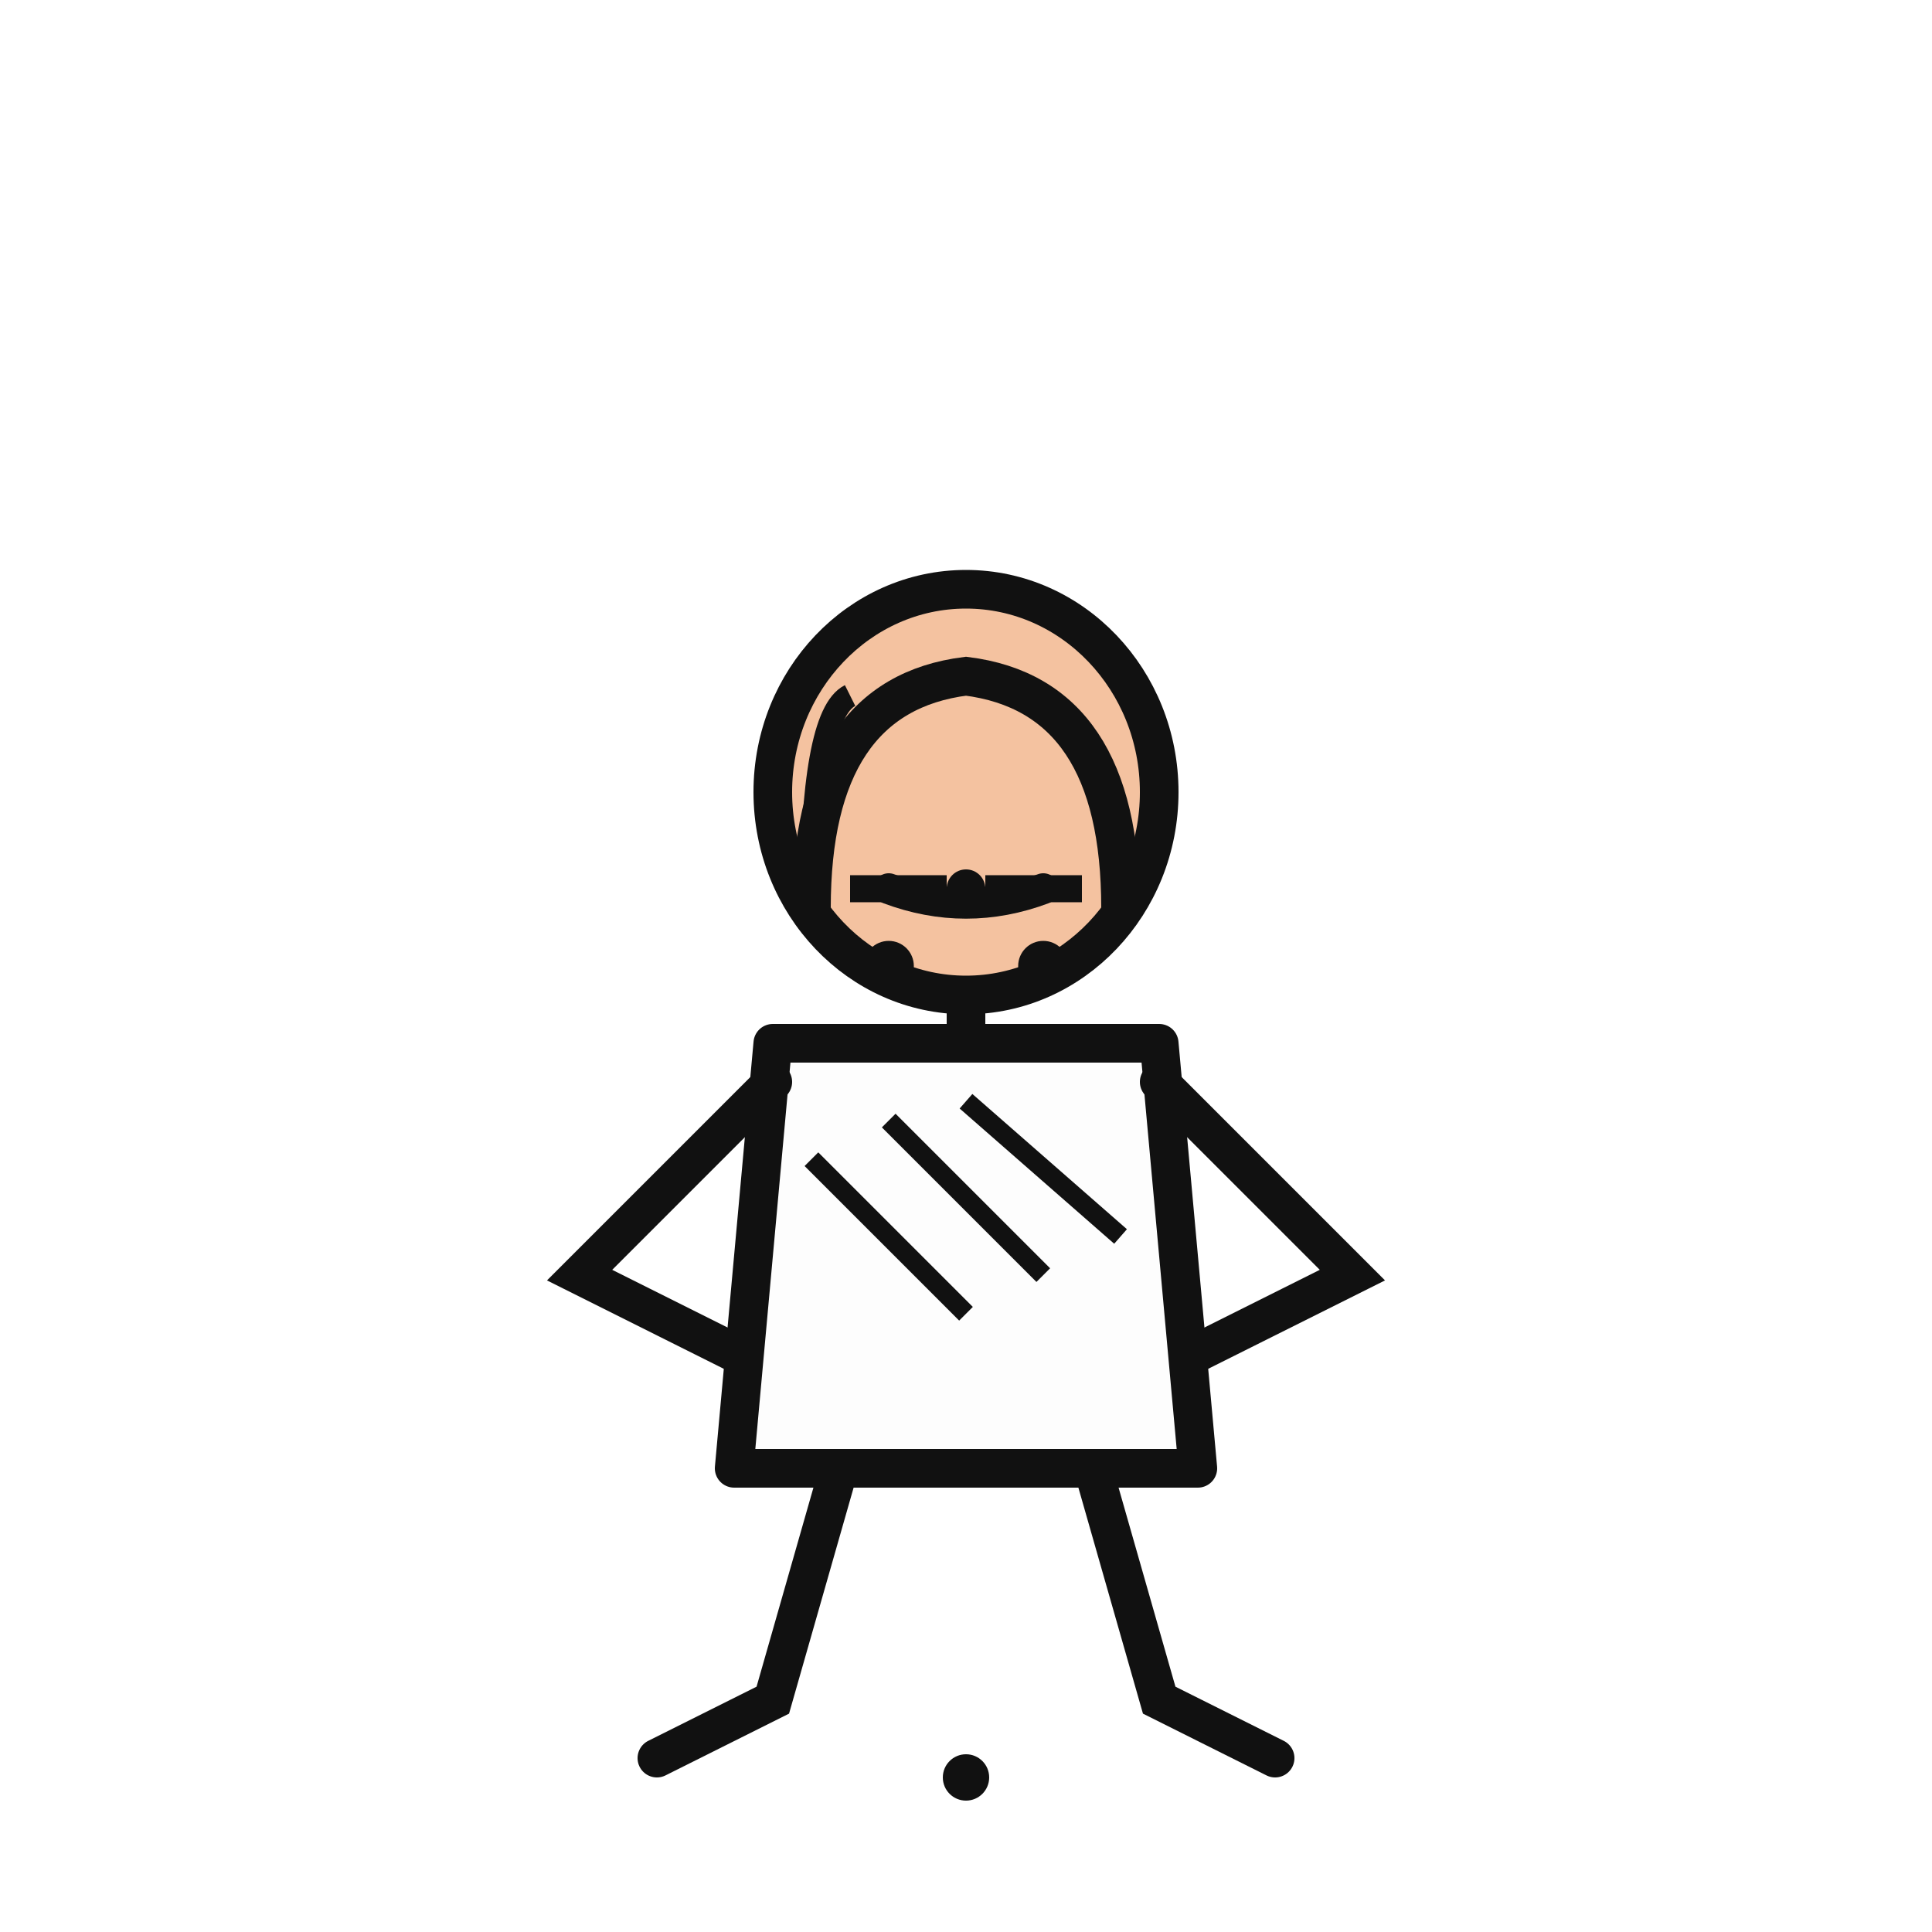
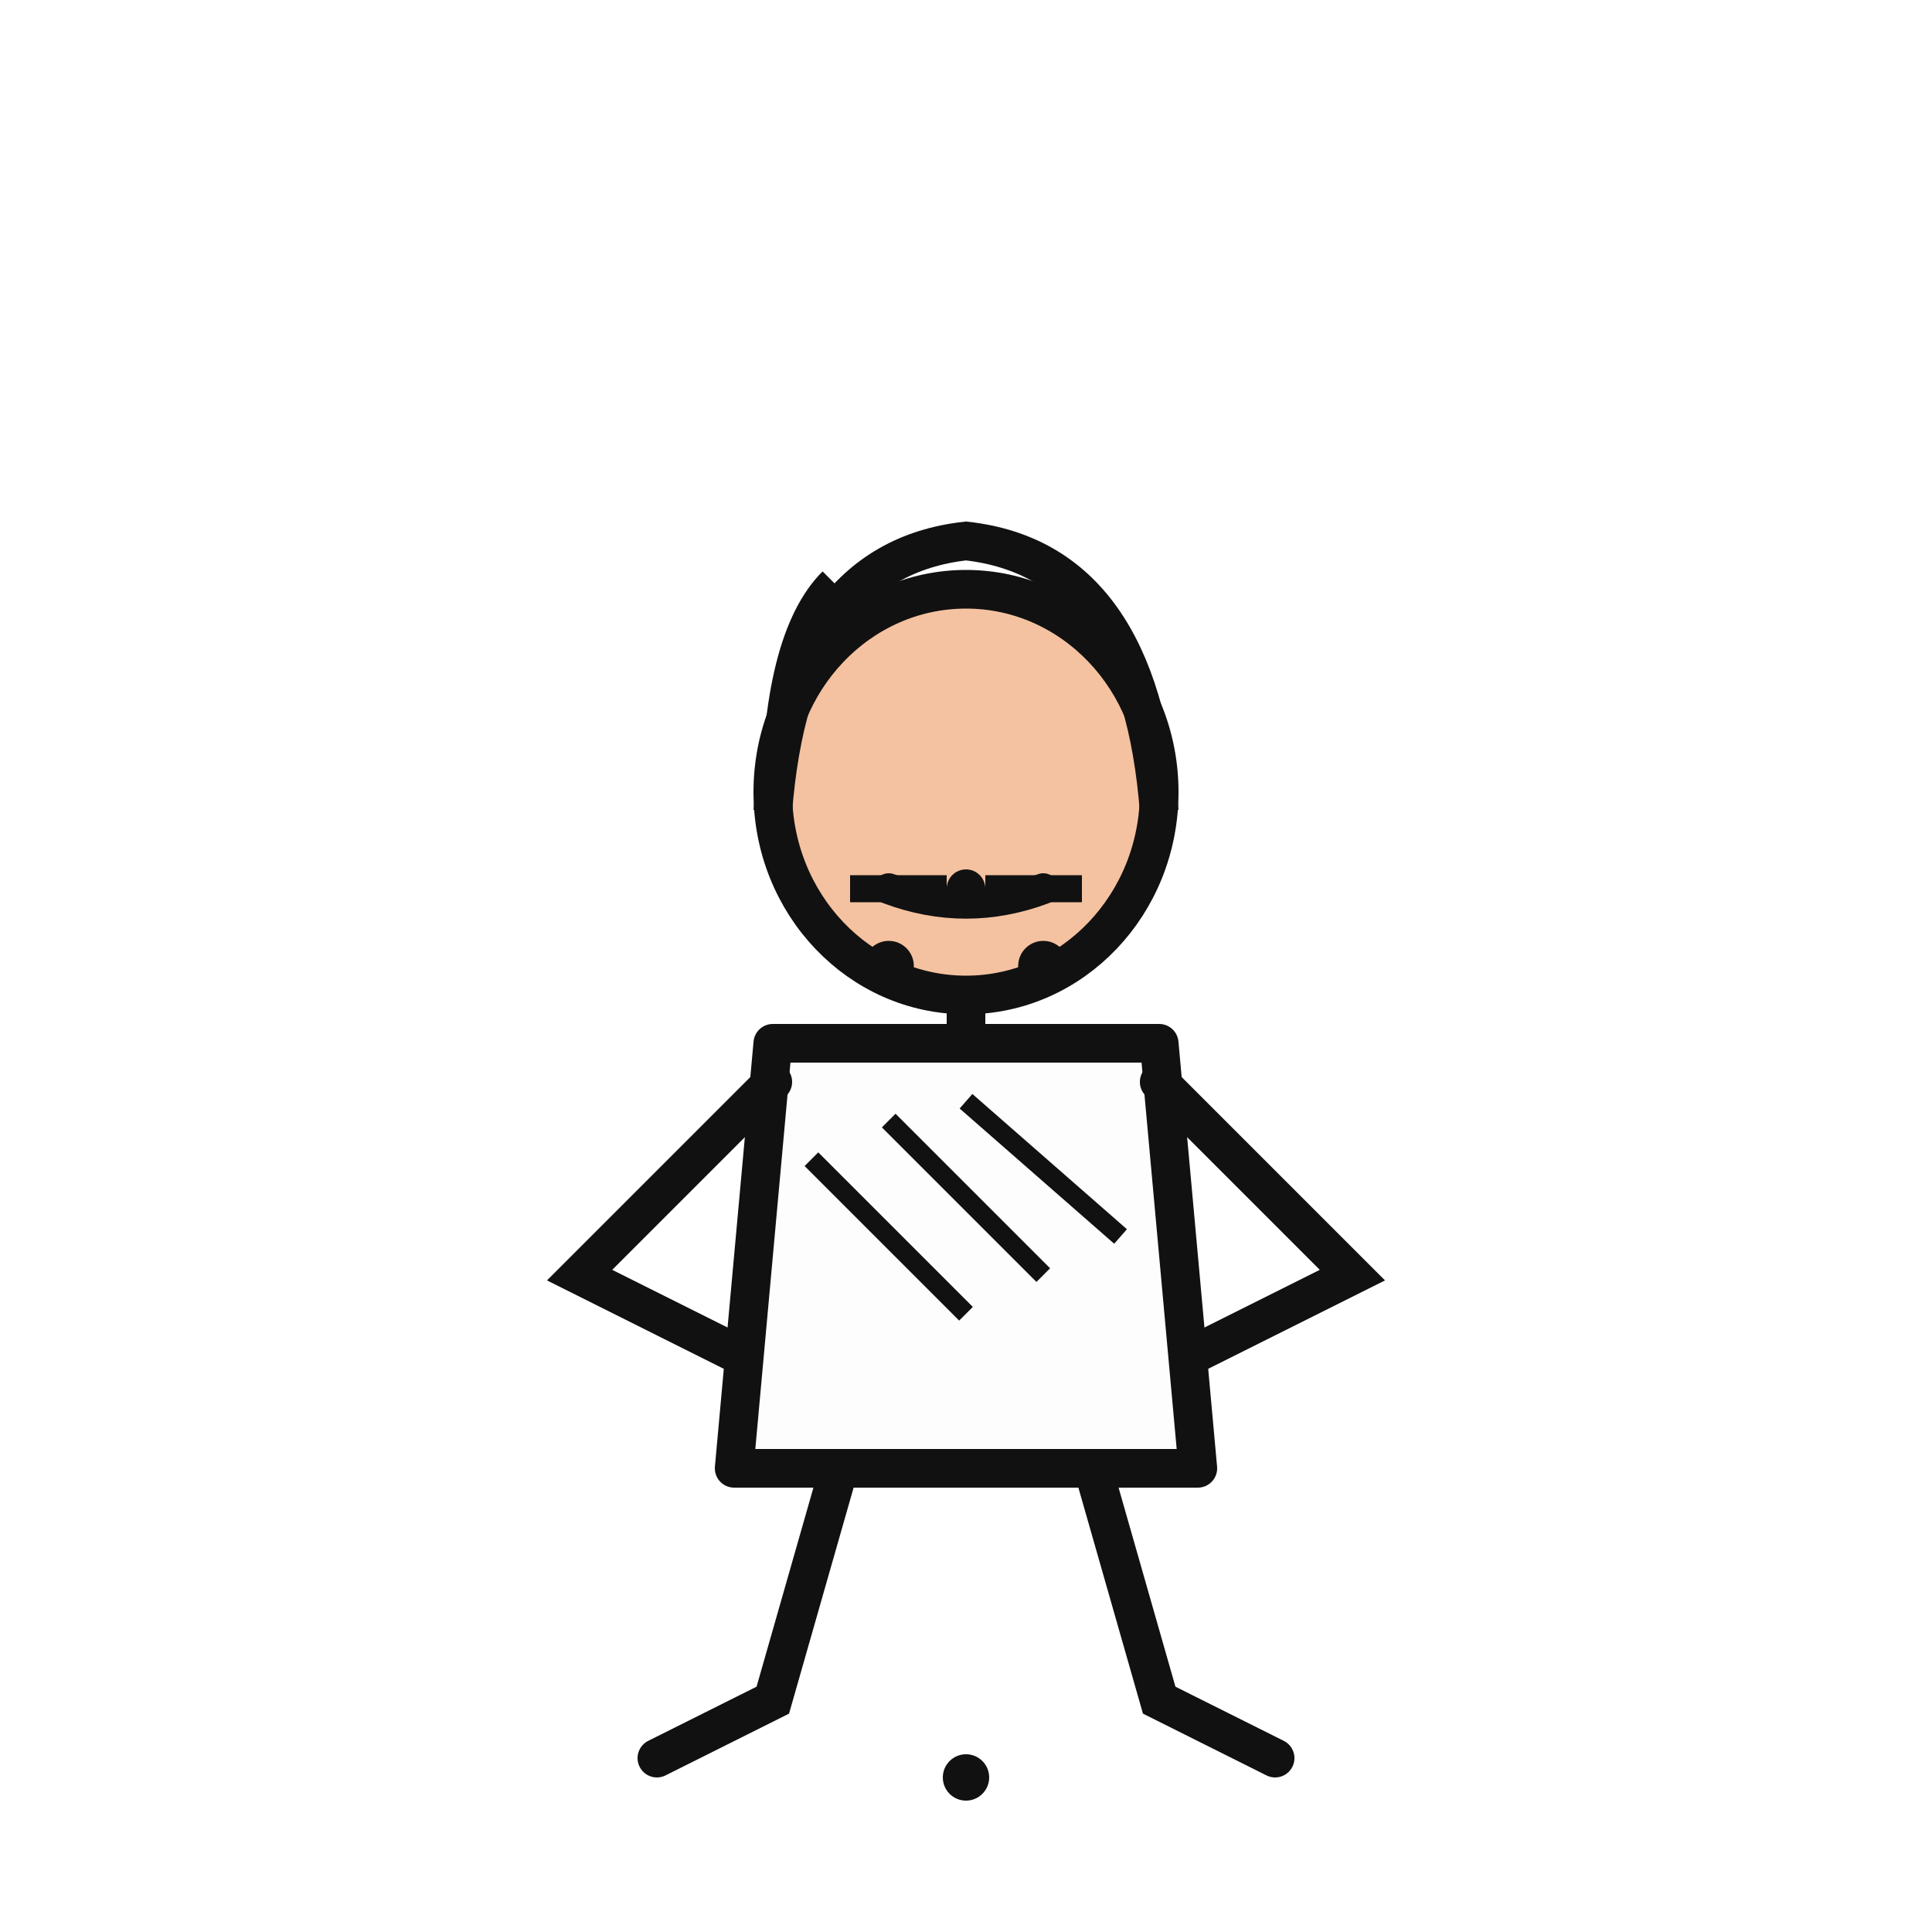
<svg xmlns="http://www.w3.org/2000/svg" viewBox="0 0 100 100" width="100" height="100">
  <path d="M 44 74 L 40 88 L 34 91" fill="none" stroke="#111" stroke-width="2" stroke-linecap="round" />
  <path d="M 56 74 L 60 88 L 66 91" fill="none" stroke="#111" stroke-width="2" stroke-linecap="round" />
  <path d="M 40 54 L 38 76 L 62 76 L 60 54 Z" fill="#fdfdfd" stroke="#111" stroke-width="2" stroke-linejoin="round" />
  <line x1="42" y1="60" x2="50" y2="68" stroke="#111" stroke-width="1" />
  <line x1="46" y1="58" x2="54" y2="66" stroke="#111" stroke-width="1" />
  <line x1="50" y1="57" x2="58" y2="64" stroke="#111" stroke-width="1" />
  <path d="M 40 56 L 30 66 L 38 70" fill="none" stroke="#111" stroke-width="2" stroke-linecap="round" />
  <path d="M 60 56 L 70 66 L 62 70" fill="none" stroke="#111" stroke-width="2" stroke-linecap="round" />
  <line x1="50" y1="54" x2="50" y2="48" stroke="#111" stroke-width="2" />
  <ellipse cx="50" cy="41" rx="10" ry="10.5" fill="#f4c2a0" stroke="#111" stroke-width="2" />
-   <path d="M 42 47 Q 42 36 50 35 Q 58 36 58 47" fill="none" stroke="#111" stroke-width="2" />
-   <path d="M 42 47 Q 42 37 44 36" fill="none" stroke="#111" stroke-width="1.2" />
+   <path d="M 40 42 Q 41 29 50 28 Q 59 29 60 42" fill="none" stroke="#111" stroke-width="2" />
+   <path d="M 40 42 Q 40 33 43 30" fill="none" stroke="#111" stroke-width="1.2" />
  <line x1="44" y1="46" x2="49" y2="46" stroke="#111" stroke-width="1.4" />
  <line x1="51" y1="46" x2="56" y2="46" stroke="#111" stroke-width="1.4" />
  <circle cx="46" cy="50" r="1.3" fill="#111" />
  <circle cx="54" cy="50" r="1.3" fill="#111" />
  <path d="M 46 46 Q 50 47.5 54 46" fill="none" stroke="#111" stroke-width="1.6" stroke-linecap="round" />
  <g id="anchor-feet" data-x="50" data-y="92" transform="translate(50 92)">
    <circle cx="0" cy="0" r="1.2" fill="#111" />
  </g>
  <g id="anchor-mouth" data-x="50" data-y="46" transform="translate(50 46)">
    <circle cx="0" cy="0" r="1" fill="#111" />
  </g>
</svg>
